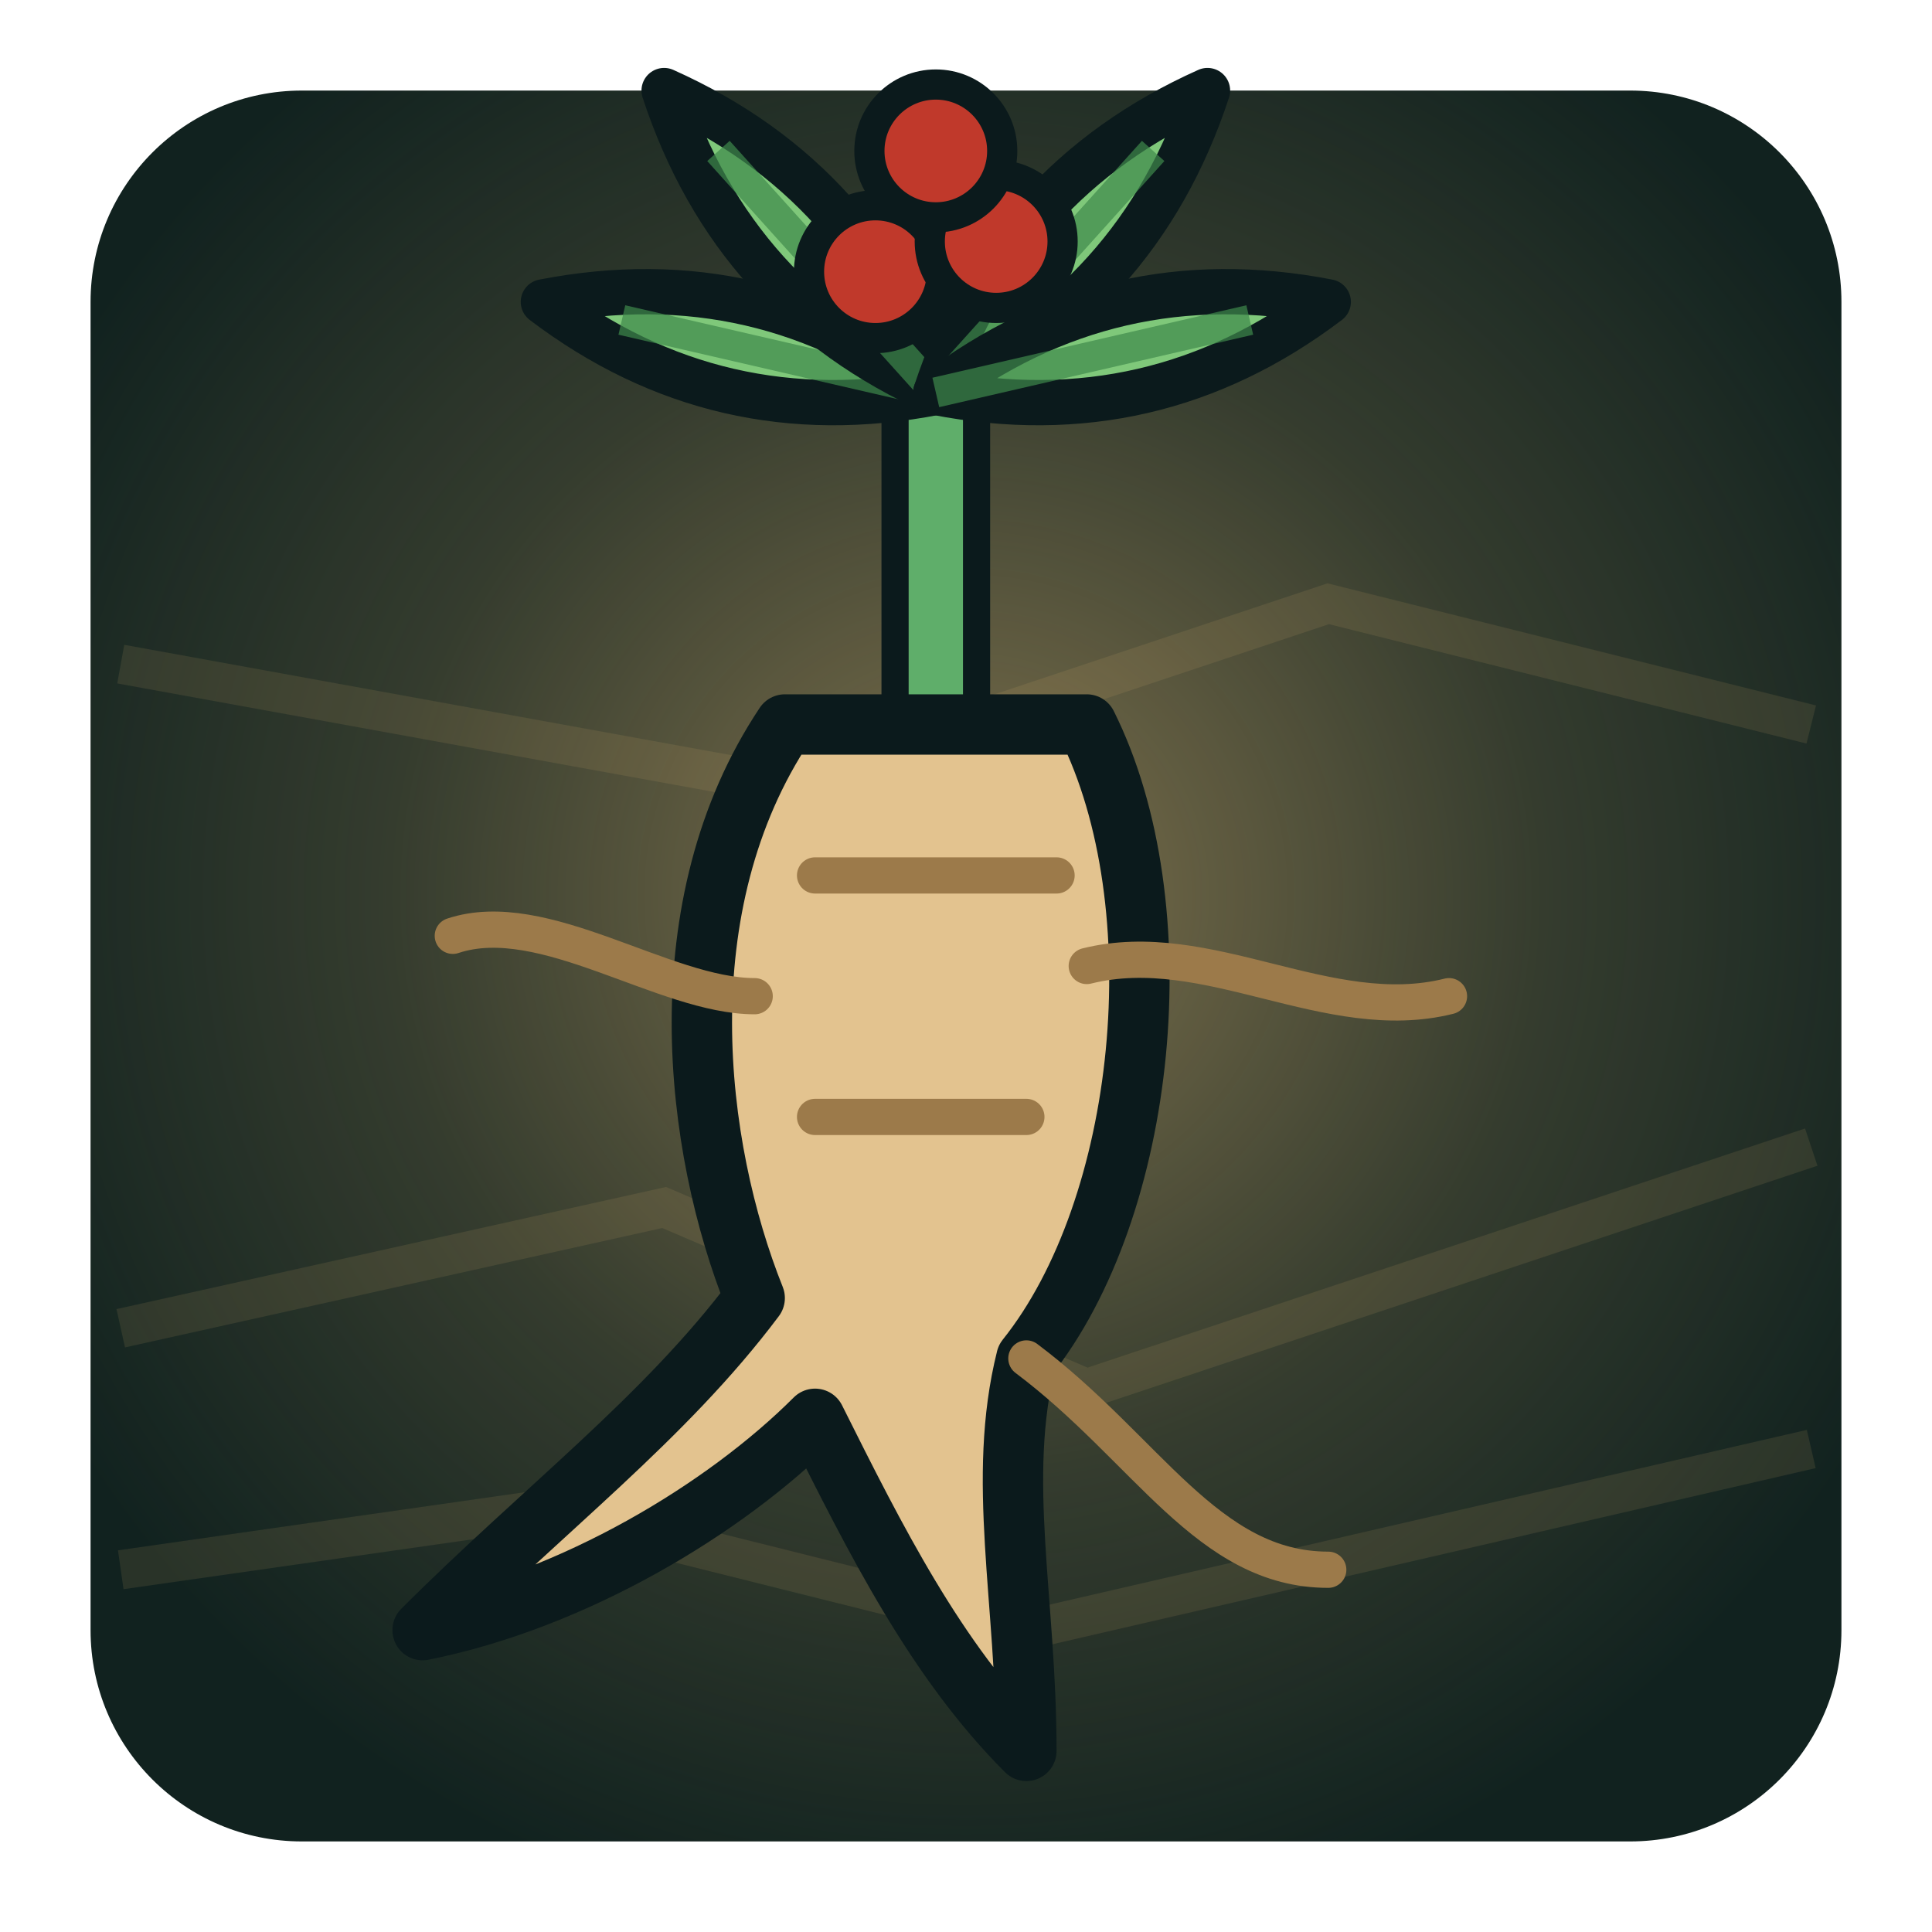
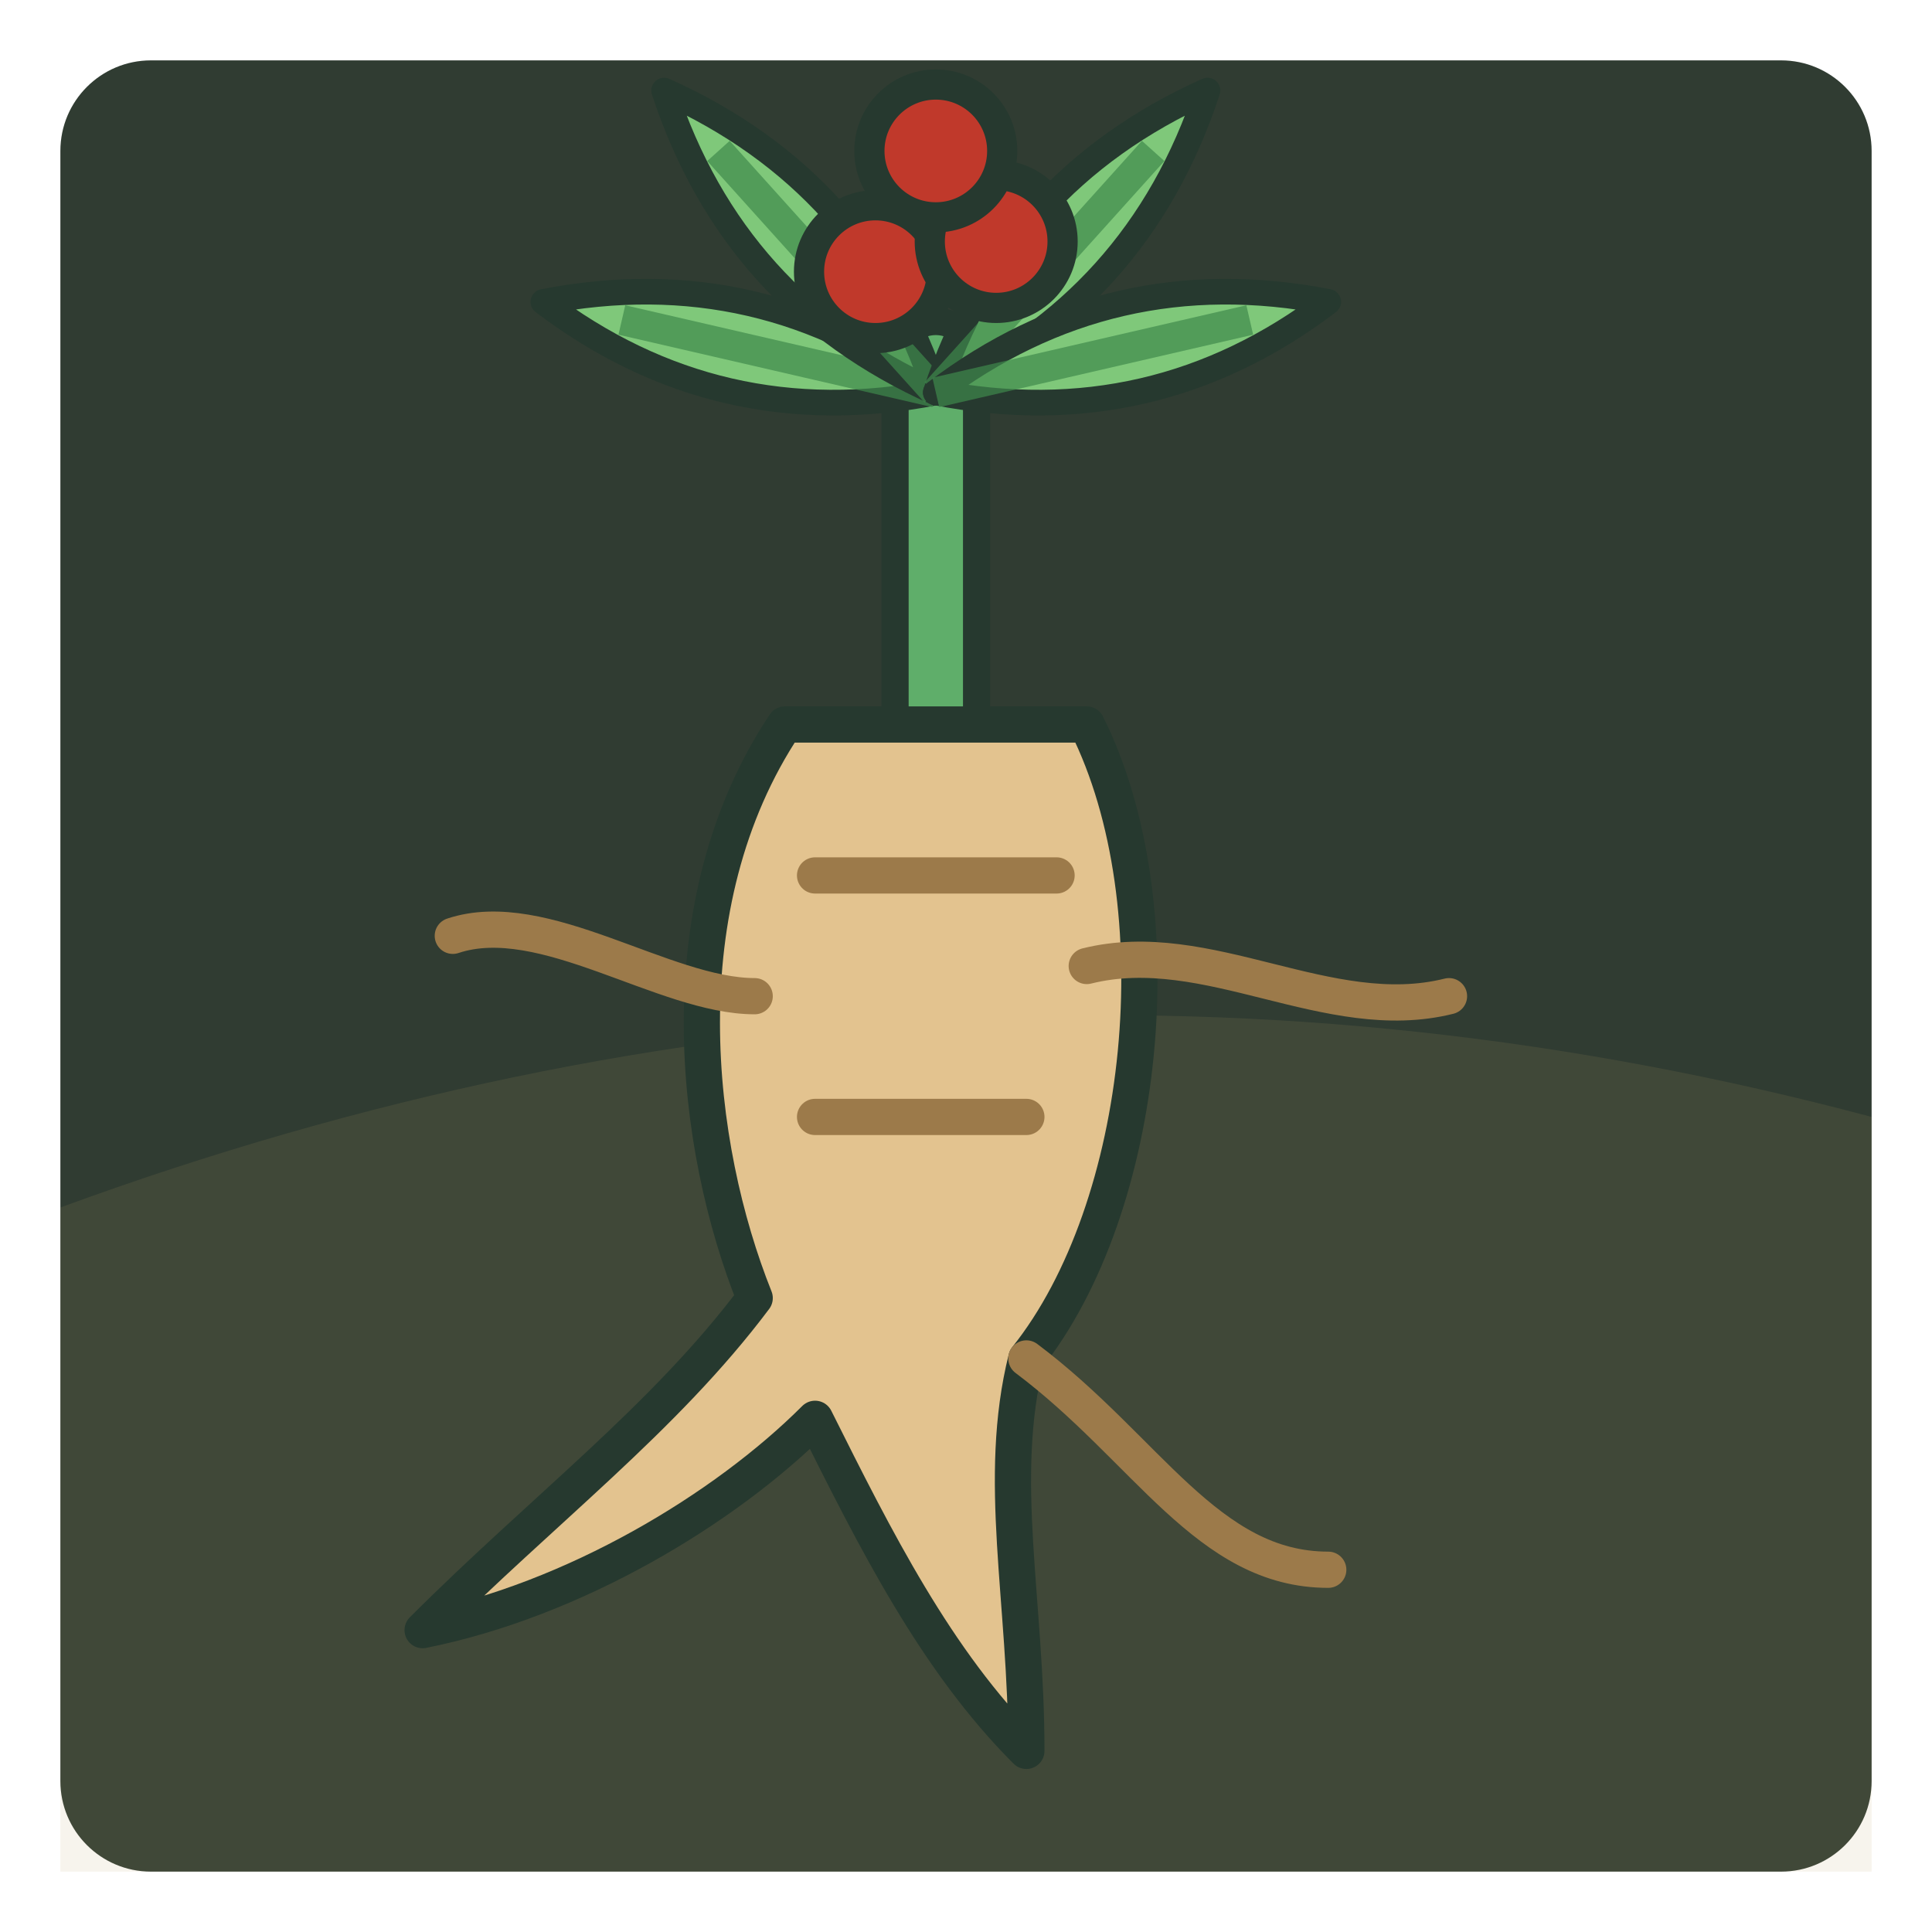
<svg xmlns="http://www.w3.org/2000/svg" width="64" height="64" viewBox="0 0 64 64">
-   <defs>
-     <radialGradient id="g" cx="0.5" cy="0.46" r="0.6">
-       <stop offset="0" stop-color="#d9b373" stop-opacity="0.55" />
-       <stop offset="0.55" stop-color="#d9b373" stop-opacity="0.18" />
-       <stop offset="1" stop-color="#d9b373" stop-opacity="0" />
-     </radialGradient>
-   </defs>
-   <rect x="3" y="3" width="58" height="58" rx="7" fill="#11221f" />
-   <rect x="3" y="3" width="58" height="58" rx="7" fill="url(#g)" />
-   <path d="M4 44 L22 40 L36 46 L60 38 M4 52 L18 50 L34 54 L60 48 M4 22 L26 26 L44 20 L60 24" stroke="#d9b373" stroke-opacity="0.12" stroke-width="1.3" fill="none" />
-   <path d="M31 25 L31 12" stroke="#0b1a1c" stroke-width="3.6" stroke-linecap="round" />
+   <rect x="2" y="2" width="60" height="60" rx="3" fill="#303c32" />
+   <path d="M2 40 Q32 29 62 37 V62 H2 Z" fill="#bba16b" fill-opacity="0.12" />
+   <path d="M31 25 L31 12" stroke="#26392f" stroke-width="3.6" stroke-linecap="round" />
  <path d="M31 25 L31 12" stroke="#5fae6a" stroke-width="1.8" stroke-linecap="round" />
-   <path d="M31.0 13.0 Q25.2 8.6 18.0 10.0 Q23.8 14.4 31.0 13.0 Z" fill="#7fc87a" stroke="#0b1a1c" stroke-width="1.5" stroke-linejoin="round" stroke-linecap="round" />
+   <path d="M31.0 13.0 Q25.2 8.6 18.0 10.0 Q23.8 14.4 31.0 13.0 Z" fill="#7fc87a" stroke="#26392f" stroke-width="0.85" stroke-linejoin="round" stroke-linecap="round" />
  <path d="M31.0 13.0 L20.6 10.6" stroke="#3f8a4c" stroke-width="1" stroke-opacity="0.7" />
-   <path d="M31.0 13.0 Q28.7 6.0 22.0 3.0 Q24.3 10.0 31.0 13.0 Z" fill="#7fc87a" stroke="#0b1a1c" stroke-width="1.5" stroke-linejoin="round" stroke-linecap="round" />
+   <path d="M31.0 13.0 Q28.7 6.0 22.0 3.0 Q24.3 10.0 31.0 13.0 Z" fill="#7fc87a" stroke="#26392f" stroke-width="0.85" stroke-linejoin="round" stroke-linecap="round" />
  <path d="M31.0 13.0 L23.8 5.0" stroke="#3f8a4c" stroke-width="1" stroke-opacity="0.7" />
-   <path d="M31.0 13.0 Q37.7 10.0 40.0 3.0 Q33.3 6.0 31.0 13.0 Z" fill="#7fc87a" stroke="#0b1a1c" stroke-width="1.5" stroke-linejoin="round" stroke-linecap="round" />
+   <path d="M31.0 13.0 Q37.7 10.0 40.0 3.0 Q33.3 6.0 31.0 13.0 Z" fill="#7fc87a" stroke="#26392f" stroke-width="0.85" stroke-linejoin="round" stroke-linecap="round" />
  <path d="M31.0 13.0 L38.2 5.0" stroke="#3f8a4c" stroke-width="1" stroke-opacity="0.7" />
-   <path d="M31.0 13.0 Q38.2 14.4 44.0 10.0 Q36.8 8.6 31.0 13.0 Z" fill="#7fc87a" stroke="#0b1a1c" stroke-width="1.5" stroke-linejoin="round" stroke-linecap="round" />
+   <path d="M31.0 13.0 Q38.2 14.4 44.0 10.0 Q36.8 8.6 31.0 13.0 Z" fill="#7fc87a" stroke="#26392f" stroke-width="0.85" stroke-linejoin="round" stroke-linecap="round" />
  <path d="M31.0 13.0 L41.4 10.6" stroke="#3f8a4c" stroke-width="1" stroke-opacity="0.7" />
-   <circle cx="29" cy="9" r="2.2" fill="#c0392b" stroke="#0b1a1c" stroke-width="1" />
-   <circle cx="33" cy="8" r="2.2" fill="#c0392b" stroke="#0b1a1c" stroke-width="1" />
-   <circle cx="31" cy="5" r="2.2" fill="#c0392b" stroke="#0b1a1c" stroke-width="1" />
-   <path d="M26 24 C22 30 23 38 25 43 C22 47 18 50 14 54 C19 53 24 50 27 47 C29 51 31 55 34 58 C34 53 33 49 34 45 C38 40 39 30 36 24 Z" fill="#e3c38f" stroke="#0b1a1c" stroke-width="2" stroke-linejoin="round" stroke-linecap="round" />
+   <circle cx="29" cy="9" r="2.2" fill="#c0392b" stroke="#26392f" stroke-width="1" />
+   <circle cx="33" cy="8" r="2.2" fill="#c0392b" stroke="#26392f" stroke-width="1" />
+   <circle cx="31" cy="5" r="2.2" fill="#c0392b" stroke="#26392f" stroke-width="1" />
+   <path d="M26 24 C22 30 23 38 25 43 C22 47 18 50 14 54 C19 53 24 50 27 47 C29 51 31 55 34 58 C34 53 33 49 34 45 C38 40 39 30 36 24 Z" fill="#e3c38f" stroke="#26392f" stroke-width="1.2" stroke-linejoin="round" stroke-linecap="round" />
  <path d="M25 33 C22 33 18 30 15 31 M36 32 C40 31 44 34 48 33 M34 45 C38 48 40 52 44 52 M27 29 L35 29 M27 37 L34 37" stroke="#9c7a4a" stroke-width="1.2" fill="none" stroke-linecap="round" />
</svg>
